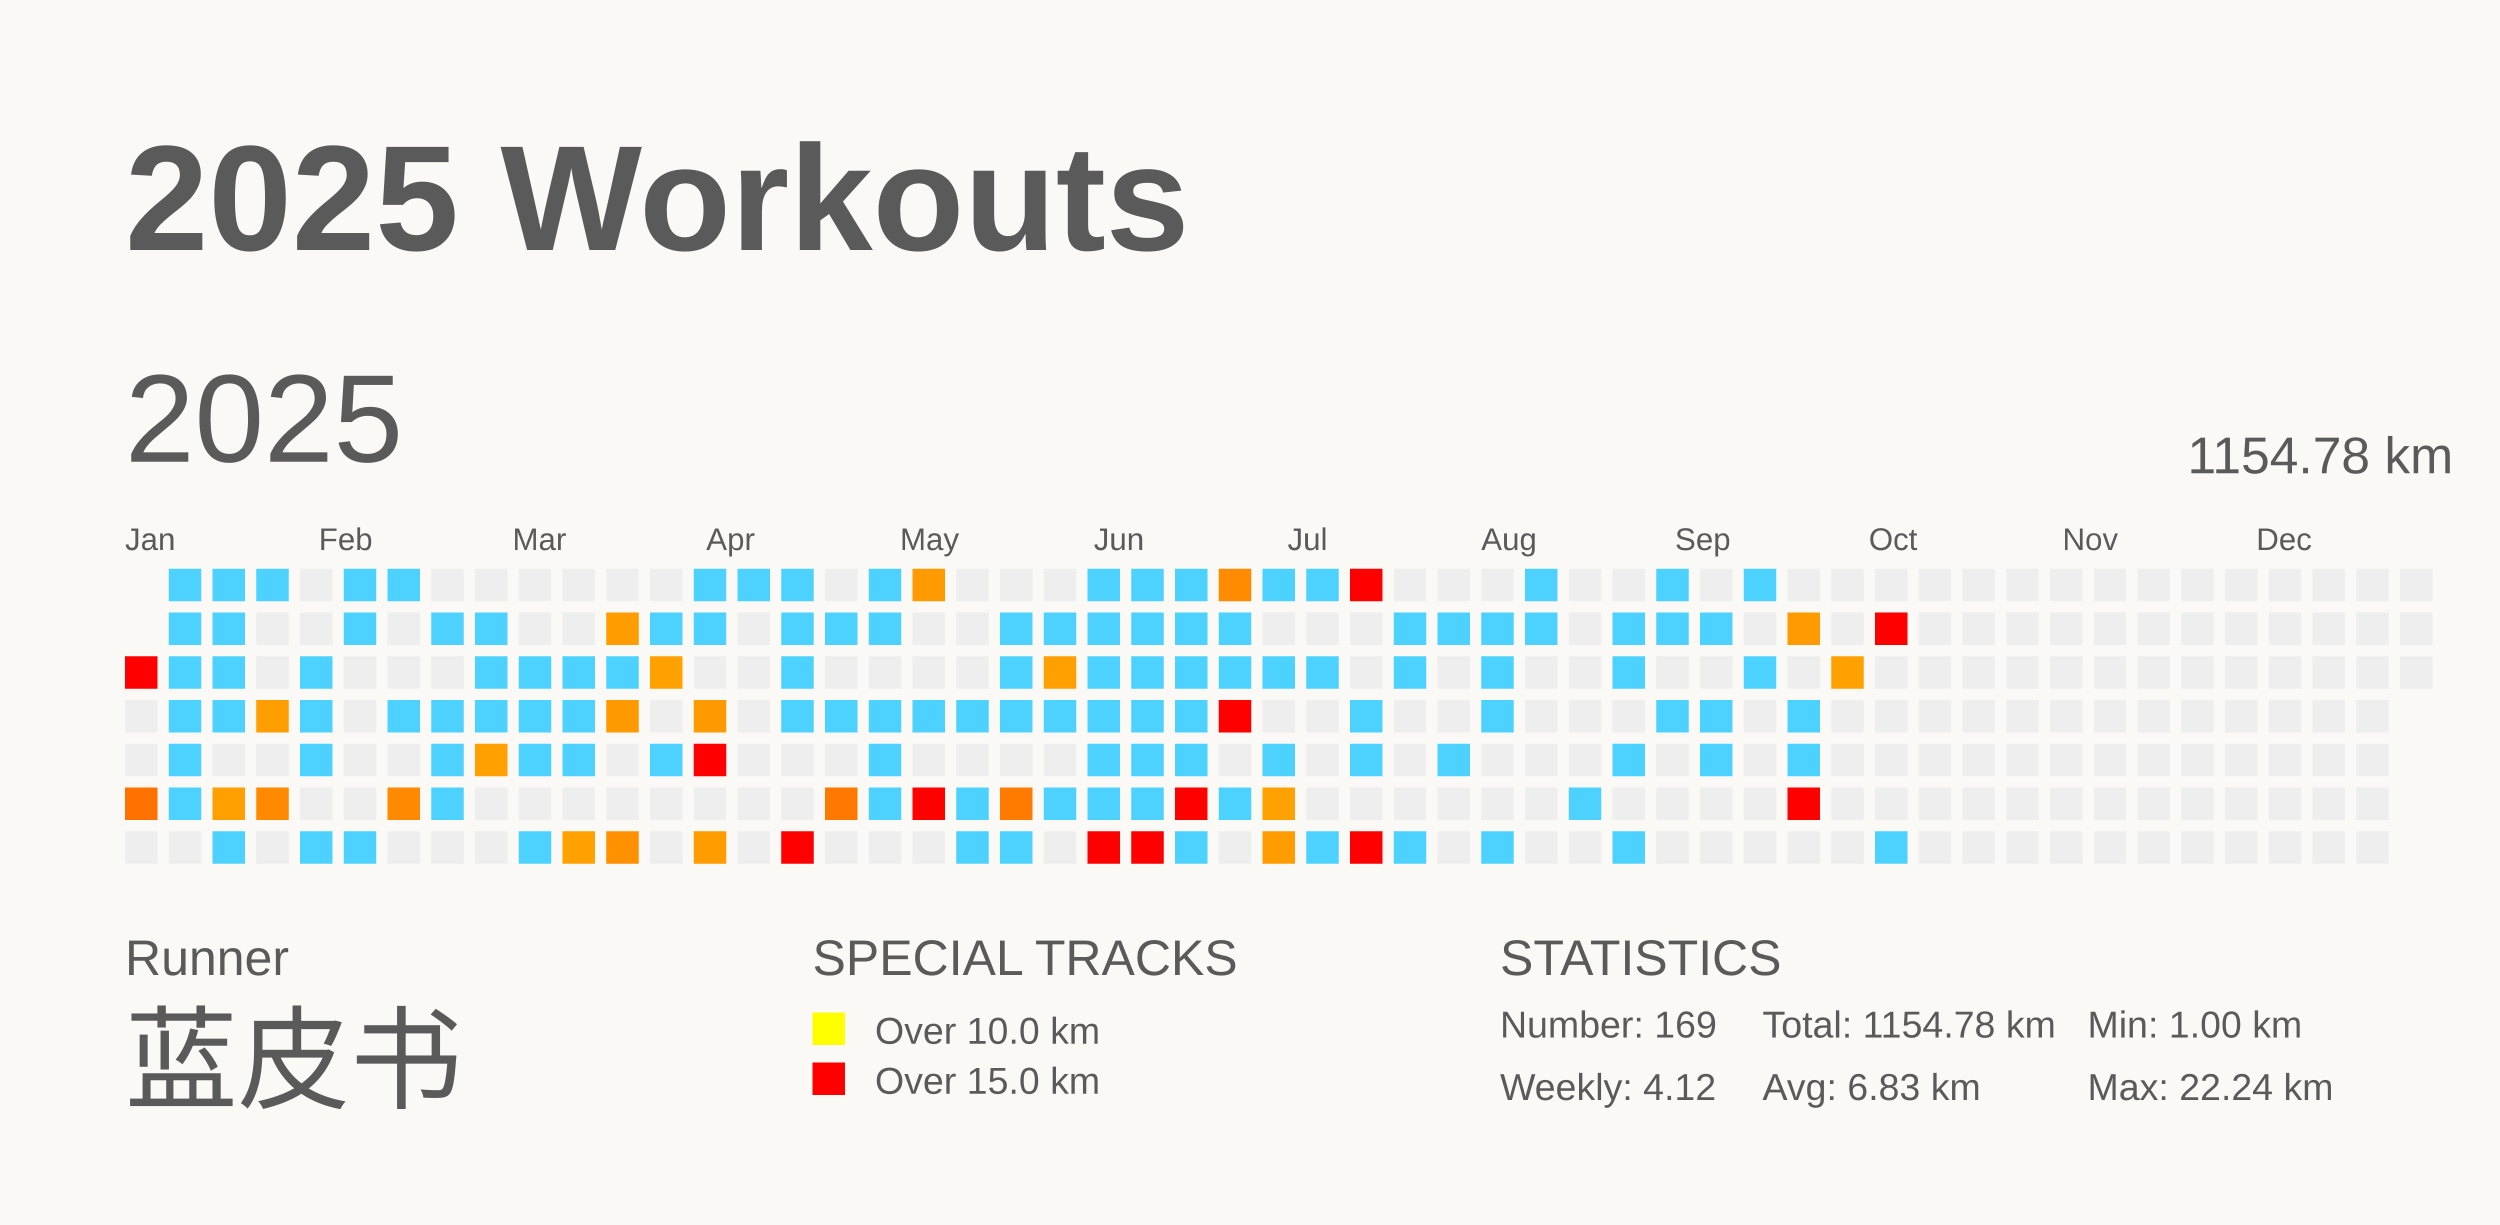
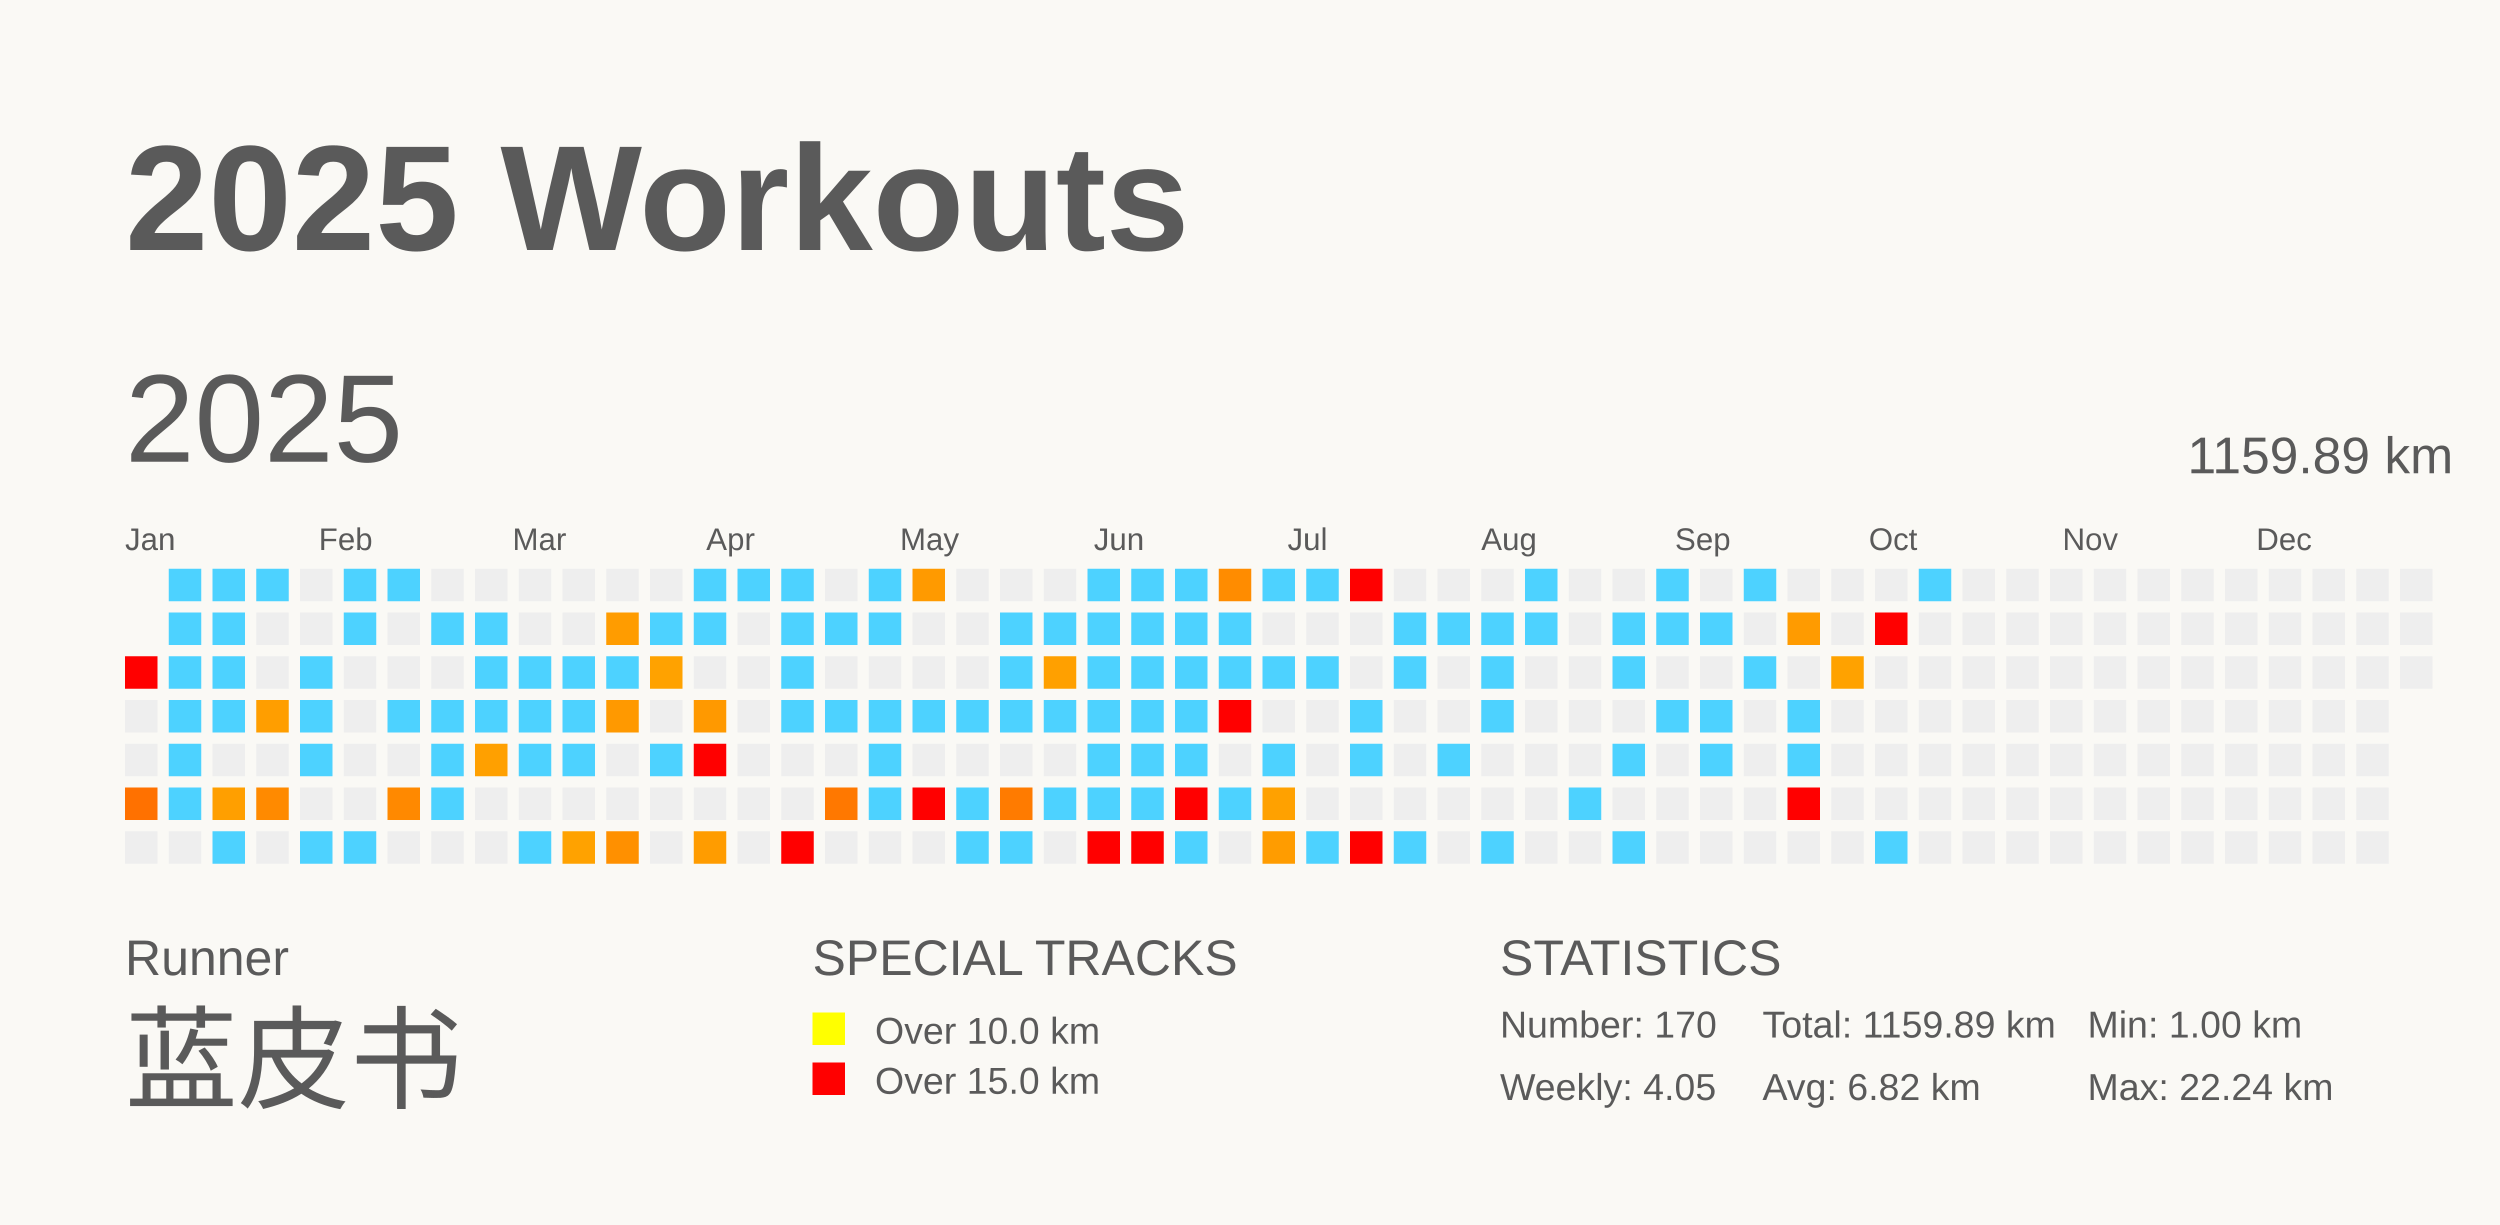
<svg xmlns="http://www.w3.org/2000/svg" baseProfile="full" height="98mm" version="1.1" viewBox="0,0,200,98" width="200mm">
  <defs />
  <rect fill="#FAF9F5" height="98" width="200" x="0" y="0" />
  <text fill="#5A5A5A" style="font-size:12px; font-family:Arial; font-weight:bold;" x="10" y="20">2025 Workouts</text>
  <text fill="#5A5A5A" style="font-size:4px; font-family:Arial" x="10" y="78">Runner</text>
  <text fill="#5A5A5A" style="font-size:9px; font-family:Arial" x="10" y="88">蓝皮书</text>
  <text fill="#5A5A5A" style="font-size:4px; font-family:Arial" x="65" y="78">SPECIAL TRACKS</text>
  <rect fill="yellow" height="2.6" width="2.6" x="65" y="81" />
  <text fill="#5A5A5A" style="font-size:3px; font-family:Arial" x="70" y="83.5">Over 10.0 km</text>
  <rect fill="red" height="2.6" width="2.6" x="65" y="85" />
  <text fill="#5A5A5A" style="font-size:3px; font-family:Arial" x="70" y="87.5">Over 15.0 km</text>
  <text fill="#5A5A5A" style="font-size:4px; font-family:Arial" x="120" y="78">STATISTICS</text>
-   <text fill="#5A5A5A" style="font-size:3px; font-family:Arial" x="120" y="83">Number: 169</text>
-   <text fill="#5A5A5A" style="font-size:3px; font-family:Arial" x="120" y="88">Weekly: 4.12</text>
-   <text fill="#5A5A5A" style="font-size:3px; font-family:Arial" x="141" y="83">Total: 1154.78 km</text>
-   <text fill="#5A5A5A" style="font-size:3px; font-family:Arial" x="141" y="88">Avg: 6.83 km</text>
+   <text fill="#5A5A5A" style="font-size:3px; font-family:Arial" x="120" y="83">Number: 170</text>
+   <text fill="#5A5A5A" style="font-size:3px; font-family:Arial" x="120" y="88">Weekly: 4.05</text>
+   <text fill="#5A5A5A" style="font-size:3px; font-family:Arial" x="141" y="83">Total: 1159.89 km</text>
+   <text fill="#5A5A5A" style="font-size:3px; font-family:Arial" x="141" y="88">Avg: 6.82 km</text>
  <text fill="#5A5A5A" style="font-size:3px; font-family:Arial" x="167" y="83">Min: 1.00 km</text>
  <text fill="#5A5A5A" style="font-size:3px; font-family:Arial" x="167" y="88">Max: 22.24 km</text>
  <text dominant-baseline="hanging" fill="#5A5A5A" style="font-size:10.0px; font-family:Arial;" x="10" y="30">2025</text>
-   <text dominant-baseline="hanging" fill="#5A5A5A" style="font-size:4.125px; font-family:Arial;" x="175" y="35">1154.78 km</text>
+   <text dominant-baseline="hanging" fill="#5A5A5A" style="font-size:4.125px; font-family:Arial;" x="175" y="35">1159.89 km</text>
  <text fill="#5A5A5A" style="font-size:2.5px; font-family:Arial" x="10.0" y="44">Jan</text>
  <text fill="#5A5A5A" style="font-size:2.5px; font-family:Arial" x="25.5" y="44">Feb</text>
  <text fill="#5A5A5A" style="font-size:2.5px; font-family:Arial" x="41.0" y="44">Mar</text>
  <text fill="#5A5A5A" style="font-size:2.5px; font-family:Arial" x="56.5" y="44">Apr</text>
  <text fill="#5A5A5A" style="font-size:2.5px; font-family:Arial" x="72.0" y="44">May</text>
  <text fill="#5A5A5A" style="font-size:2.5px; font-family:Arial" x="87.5" y="44">Jun</text>
  <text fill="#5A5A5A" style="font-size:2.5px; font-family:Arial" x="103.0" y="44">Jul</text>
  <text fill="#5A5A5A" style="font-size:2.5px; font-family:Arial" x="118.5" y="44">Aug</text>
  <text fill="#5A5A5A" style="font-size:2.5px; font-family:Arial" x="134.0" y="44">Sep</text>
  <text fill="#5A5A5A" style="font-size:2.5px; font-family:Arial" x="149.5" y="44">Oct</text>
  <text fill="#5A5A5A" style="font-size:2.5px; font-family:Arial" x="165.0" y="44">Nov</text>
  <text fill="#5A5A5A" style="font-size:2.5px; font-family:Arial" x="180.5" y="44">Dec</text>
  <rect fill="red" height="2.6" width="2.6" x="10.0" y="52.5" />
  <rect fill="#EEEEEE" height="2.6" width="2.6" x="10.0" y="56.0" />
  <rect fill="#EEEEEE" height="2.6" width="2.6" x="10.0" y="59.5" />
  <rect fill="#ff7100" height="2.6" width="2.6" x="10.0" y="63.0" />
  <rect fill="#EEEEEE" height="2.6" width="2.6" x="10.0" y="66.5" />
  <rect fill="#4dd2ff" height="2.6" width="2.6" x="13.5" y="45.5" />
  <rect fill="#4dd2ff" height="2.6" width="2.6" x="13.5" y="49.0" />
  <rect fill="#4dd2ff" height="2.6" width="2.6" x="13.5" y="52.5" />
  <rect fill="#4dd2ff" height="2.6" width="2.6" x="13.5" y="56.0" />
  <rect fill="#4dd2ff" height="2.6" width="2.6" x="13.5" y="59.5" />
  <rect fill="#4dd2ff" height="2.6" width="2.6" x="13.5" y="63.0" />
  <rect fill="#EEEEEE" height="2.6" width="2.6" x="13.5" y="66.5" />
  <rect fill="#4dd2ff" height="2.6" width="2.6" x="17.0" y="45.5" />
  <rect fill="#4dd2ff" height="2.6" width="2.6" x="17.0" y="49.0" />
  <rect fill="#4dd2ff" height="2.6" width="2.6" x="17.0" y="52.5" />
  <rect fill="#4dd2ff" height="2.6" width="2.6" x="17.0" y="56.0" />
  <rect fill="#EEEEEE" height="2.6" width="2.6" x="17.0" y="59.5" />
  <rect fill="#ff9f00" height="2.6" width="2.6" x="17.0" y="63.0" />
  <rect fill="#4dd2ff" height="2.6" width="2.6" x="17.0" y="66.5" />
  <rect fill="#4dd2ff" height="2.6" width="2.6" x="20.5" y="45.5" />
  <rect fill="#EEEEEE" height="2.6" width="2.6" x="20.5" y="49.0" />
  <rect fill="#EEEEEE" height="2.6" width="2.6" x="20.5" y="52.5" />
  <rect fill="#ff9e00" height="2.6" width="2.6" x="20.5" y="56.0" />
  <rect fill="#EEEEEE" height="2.6" width="2.6" x="20.5" y="59.5" />
  <rect fill="#ff8a00" height="2.6" width="2.6" x="20.5" y="63.0" />
  <rect fill="#EEEEEE" height="2.6" width="2.6" x="20.5" y="66.5" />
  <rect fill="#EEEEEE" height="2.6" width="2.6" x="24.0" y="45.5" />
  <rect fill="#EEEEEE" height="2.6" width="2.6" x="24.0" y="49.0" />
  <rect fill="#4dd2ff" height="2.6" width="2.6" x="24.0" y="52.5" />
  <rect fill="#4dd2ff" height="2.6" width="2.6" x="24.0" y="56.0" />
  <rect fill="#4dd2ff" height="2.6" width="2.6" x="24.0" y="59.5" />
  <rect fill="#EEEEEE" height="2.6" width="2.6" x="24.0" y="63.0" />
  <rect fill="#4dd2ff" height="2.6" width="2.6" x="24.0" y="66.5" />
  <rect fill="#4dd2ff" height="2.6" width="2.6" x="27.5" y="45.5" />
  <rect fill="#4dd2ff" height="2.6" width="2.6" x="27.5" y="49.0" />
  <rect fill="#EEEEEE" height="2.6" width="2.6" x="27.5" y="52.5" />
  <rect fill="#EEEEEE" height="2.6" width="2.6" x="27.5" y="56.0" />
  <rect fill="#EEEEEE" height="2.6" width="2.6" x="27.5" y="59.5" />
  <rect fill="#EEEEEE" height="2.6" width="2.6" x="27.5" y="63.0" />
  <rect fill="#4dd2ff" height="2.6" width="2.6" x="27.5" y="66.5" />
  <rect fill="#4dd2ff" height="2.6" width="2.6" x="31.0" y="45.5" />
  <rect fill="#EEEEEE" height="2.6" width="2.6" x="31.0" y="49.0" />
  <rect fill="#EEEEEE" height="2.6" width="2.6" x="31.0" y="52.5" />
  <rect fill="#4dd2ff" height="2.6" width="2.6" x="31.0" y="56.0" />
  <rect fill="#EEEEEE" height="2.6" width="2.6" x="31.0" y="59.5" />
  <rect fill="#ff8900" height="2.6" width="2.6" x="31.0" y="63.0" />
  <rect fill="#EEEEEE" height="2.6" width="2.6" x="31.0" y="66.5" />
  <rect fill="#EEEEEE" height="2.6" width="2.6" x="34.5" y="45.5" />
  <rect fill="#4dd2ff" height="2.6" width="2.6" x="34.5" y="49.0" />
  <rect fill="#EEEEEE" height="2.6" width="2.6" x="34.5" y="52.5" />
  <rect fill="#4dd2ff" height="2.6" width="2.6" x="34.5" y="56.0" />
  <rect fill="#4dd2ff" height="2.6" width="2.6" x="34.5" y="59.5" />
  <rect fill="#4dd2ff" height="2.6" width="2.6" x="34.5" y="63.0" />
  <rect fill="#EEEEEE" height="2.6" width="2.6" x="34.5" y="66.5" />
  <rect fill="#EEEEEE" height="2.6" width="2.6" x="38.0" y="45.5" />
  <rect fill="#4dd2ff" height="2.6" width="2.6" x="38.0" y="49.0" />
  <rect fill="#4dd2ff" height="2.6" width="2.6" x="38.0" y="52.5" />
  <rect fill="#4dd2ff" height="2.6" width="2.6" x="38.0" y="56.0" />
  <rect fill="#ffa000" height="2.6" width="2.6" x="38.0" y="59.5" />
  <rect fill="#EEEEEE" height="2.6" width="2.6" x="38.0" y="63.0" />
  <rect fill="#EEEEEE" height="2.6" width="2.6" x="38.0" y="66.5" />
  <rect fill="#EEEEEE" height="2.6" width="2.6" x="41.5" y="45.5" />
  <rect fill="#EEEEEE" height="2.6" width="2.6" x="41.5" y="49.0" />
  <rect fill="#4dd2ff" height="2.6" width="2.6" x="41.5" y="52.5" />
  <rect fill="#4dd2ff" height="2.6" width="2.6" x="41.5" y="56.0" />
  <rect fill="#4dd2ff" height="2.6" width="2.6" x="41.5" y="59.5" />
  <rect fill="#EEEEEE" height="2.6" width="2.6" x="41.5" y="63.0" />
  <rect fill="#4dd2ff" height="2.6" width="2.6" x="41.5" y="66.5" />
  <rect fill="#EEEEEE" height="2.6" width="2.6" x="45.0" y="45.5" />
  <rect fill="#EEEEEE" height="2.6" width="2.6" x="45.0" y="49.0" />
  <rect fill="#4dd2ff" height="2.6" width="2.6" x="45.0" y="52.5" />
  <rect fill="#4dd2ff" height="2.6" width="2.6" x="45.0" y="56.0" />
  <rect fill="#4dd2ff" height="2.6" width="2.6" x="45.0" y="59.5" />
  <rect fill="#EEEEEE" height="2.6" width="2.6" x="45.0" y="63.0" />
  <rect fill="#ffa200" height="2.6" width="2.6" x="45.0" y="66.5" />
  <rect fill="#EEEEEE" height="2.6" width="2.6" x="48.5" y="45.5" />
  <rect fill="#ff9c00" height="2.6" width="2.6" x="48.5" y="49.0" />
  <rect fill="#4dd2ff" height="2.6" width="2.6" x="48.5" y="52.5" />
  <rect fill="#ff9900" height="2.6" width="2.6" x="48.5" y="56.0" />
  <rect fill="#EEEEEE" height="2.6" width="2.6" x="48.5" y="59.5" />
  <rect fill="#EEEEEE" height="2.6" width="2.6" x="48.5" y="63.0" />
  <rect fill="#ff9000" height="2.6" width="2.6" x="48.5" y="66.5" />
  <rect fill="#EEEEEE" height="2.6" width="2.6" x="52.0" y="45.5" />
  <rect fill="#4dd2ff" height="2.6" width="2.6" x="52.0" y="49.0" />
  <rect fill="#ffa200" height="2.6" width="2.6" x="52.0" y="52.5" />
  <rect fill="#EEEEEE" height="2.6" width="2.6" x="52.0" y="56.0" />
  <rect fill="#4dd2ff" height="2.6" width="2.6" x="52.0" y="59.5" />
  <rect fill="#EEEEEE" height="2.6" width="2.6" x="52.0" y="63.0" />
  <rect fill="#EEEEEE" height="2.6" width="2.6" x="52.0" y="66.5" />
  <rect fill="#4dd2ff" height="2.6" width="2.6" x="55.5" y="45.5" />
  <rect fill="#4dd2ff" height="2.6" width="2.6" x="55.5" y="49.0" />
  <rect fill="#EEEEEE" height="2.6" width="2.6" x="55.5" y="52.5" />
  <rect fill="#ff9900" height="2.6" width="2.6" x="55.5" y="56.0" />
  <rect fill="red" height="2.6" width="2.6" x="55.5" y="59.5" />
  <rect fill="#EEEEEE" height="2.6" width="2.6" x="55.5" y="63.0" />
  <rect fill="#ff9c00" height="2.6" width="2.6" x="55.5" y="66.5" />
  <rect fill="#4dd2ff" height="2.6" width="2.6" x="59.0" y="45.5" />
  <rect fill="#EEEEEE" height="2.6" width="2.6" x="59.0" y="49.0" />
  <rect fill="#EEEEEE" height="2.6" width="2.6" x="59.0" y="52.5" />
  <rect fill="#EEEEEE" height="2.6" width="2.6" x="59.0" y="56.0" />
  <rect fill="#EEEEEE" height="2.6" width="2.6" x="59.0" y="59.5" />
  <rect fill="#EEEEEE" height="2.6" width="2.6" x="59.0" y="63.0" />
  <rect fill="#EEEEEE" height="2.6" width="2.6" x="59.0" y="66.5" />
  <rect fill="#4dd2ff" height="2.6" width="2.6" x="62.5" y="45.5" />
  <rect fill="#4dd2ff" height="2.6" width="2.6" x="62.5" y="49.0" />
  <rect fill="#4dd2ff" height="2.6" width="2.6" x="62.5" y="52.5" />
  <rect fill="#4dd2ff" height="2.6" width="2.6" x="62.5" y="56.0" />
  <rect fill="#EEEEEE" height="2.6" width="2.6" x="62.5" y="59.5" />
  <rect fill="#EEEEEE" height="2.6" width="2.6" x="62.5" y="63.0" />
  <rect fill="red" height="2.6" width="2.6" x="62.5" y="66.5" />
  <rect fill="#EEEEEE" height="2.6" width="2.6" x="66.0" y="45.5" />
  <rect fill="#4dd2ff" height="2.6" width="2.6" x="66.0" y="49.0" />
  <rect fill="#EEEEEE" height="2.6" width="2.6" x="66.0" y="52.5" />
  <rect fill="#4dd2ff" height="2.6" width="2.6" x="66.0" y="56.0" />
  <rect fill="#EEEEEE" height="2.6" width="2.6" x="66.0" y="59.5" />
  <rect fill="#ff7800" height="2.6" width="2.6" x="66.0" y="63.0" />
  <rect fill="#EEEEEE" height="2.6" width="2.6" x="66.0" y="66.5" />
  <rect fill="#4dd2ff" height="2.6" width="2.6" x="69.5" y="45.5" />
  <rect fill="#4dd2ff" height="2.6" width="2.6" x="69.5" y="49.0" />
  <rect fill="#EEEEEE" height="2.6" width="2.6" x="69.5" y="52.5" />
  <rect fill="#4dd2ff" height="2.6" width="2.6" x="69.5" y="56.0" />
  <rect fill="#4dd2ff" height="2.6" width="2.6" x="69.5" y="59.5" />
  <rect fill="#4dd2ff" height="2.6" width="2.6" x="69.5" y="63.0" />
  <rect fill="#EEEEEE" height="2.6" width="2.6" x="69.5" y="66.5" />
  <rect fill="#ff9a00" height="2.6" width="2.6" x="73.0" y="45.5" />
  <rect fill="#EEEEEE" height="2.6" width="2.6" x="73.0" y="49.0" />
  <rect fill="#EEEEEE" height="2.6" width="2.6" x="73.0" y="52.5" />
  <rect fill="#4dd2ff" height="2.6" width="2.6" x="73.0" y="56.0" />
  <rect fill="#EEEEEE" height="2.6" width="2.6" x="73.0" y="59.5" />
  <rect fill="red" height="2.6" width="2.6" x="73.0" y="63.0" />
  <rect fill="#EEEEEE" height="2.6" width="2.6" x="73.0" y="66.5" />
  <rect fill="#EEEEEE" height="2.6" width="2.6" x="76.5" y="45.5" />
  <rect fill="#EEEEEE" height="2.6" width="2.6" x="76.5" y="49.0" />
  <rect fill="#EEEEEE" height="2.6" width="2.6" x="76.5" y="52.5" />
  <rect fill="#4dd2ff" height="2.6" width="2.6" x="76.5" y="56.0" />
  <rect fill="#EEEEEE" height="2.6" width="2.6" x="76.5" y="59.5" />
  <rect fill="#4dd2ff" height="2.6" width="2.6" x="76.5" y="63.0" />
  <rect fill="#4dd2ff" height="2.6" width="2.6" x="76.5" y="66.5" />
  <rect fill="#EEEEEE" height="2.6" width="2.6" x="80.0" y="45.5" />
  <rect fill="#4dd2ff" height="2.6" width="2.6" x="80.0" y="49.0" />
  <rect fill="#4dd2ff" height="2.6" width="2.6" x="80.0" y="52.5" />
  <rect fill="#4dd2ff" height="2.6" width="2.6" x="80.0" y="56.0" />
  <rect fill="#EEEEEE" height="2.6" width="2.6" x="80.0" y="59.5" />
  <rect fill="#ff7b00" height="2.6" width="2.6" x="80.0" y="63.0" />
  <rect fill="#4dd2ff" height="2.6" width="2.6" x="80.0" y="66.5" />
  <rect fill="#EEEEEE" height="2.6" width="2.6" x="83.5" y="45.5" />
  <rect fill="#4dd2ff" height="2.6" width="2.6" x="83.5" y="49.0" />
  <rect fill="#ffa000" height="2.6" width="2.6" x="83.5" y="52.5" />
  <rect fill="#4dd2ff" height="2.6" width="2.6" x="83.5" y="56.0" />
  <rect fill="#EEEEEE" height="2.6" width="2.6" x="83.5" y="59.5" />
  <rect fill="#4dd2ff" height="2.6" width="2.6" x="83.5" y="63.0" />
  <rect fill="#EEEEEE" height="2.6" width="2.6" x="83.5" y="66.5" />
  <rect fill="#4dd2ff" height="2.6" width="2.6" x="87.0" y="45.5" />
  <rect fill="#4dd2ff" height="2.6" width="2.6" x="87.0" y="49.0" />
  <rect fill="#4dd2ff" height="2.6" width="2.6" x="87.0" y="52.5" />
  <rect fill="#4dd2ff" height="2.6" width="2.6" x="87.0" y="56.0" />
  <rect fill="#4dd2ff" height="2.6" width="2.6" x="87.0" y="59.5" />
  <rect fill="#4dd2ff" height="2.6" width="2.6" x="87.0" y="63.0" />
  <rect fill="red" height="2.6" width="2.6" x="87.0" y="66.5" />
  <rect fill="#4dd2ff" height="2.6" width="2.6" x="90.5" y="45.5" />
  <rect fill="#4dd2ff" height="2.6" width="2.6" x="90.5" y="49.0" />
  <rect fill="#4dd2ff" height="2.6" width="2.6" x="90.5" y="52.5" />
  <rect fill="#4dd2ff" height="2.6" width="2.6" x="90.5" y="56.0" />
  <rect fill="#4dd2ff" height="2.6" width="2.6" x="90.5" y="59.5" />
  <rect fill="#4dd2ff" height="2.6" width="2.6" x="90.5" y="63.0" />
  <rect fill="red" height="2.6" width="2.6" x="90.5" y="66.5" />
  <rect fill="#4dd2ff" height="2.6" width="2.6" x="94.0" y="45.5" />
  <rect fill="#4dd2ff" height="2.6" width="2.6" x="94.0" y="49.0" />
  <rect fill="#4dd2ff" height="2.6" width="2.6" x="94.0" y="52.5" />
  <rect fill="#4dd2ff" height="2.6" width="2.6" x="94.0" y="56.0" />
  <rect fill="#4dd2ff" height="2.6" width="2.6" x="94.0" y="59.5" />
  <rect fill="red" height="2.6" width="2.6" x="94.0" y="63.0" />
  <rect fill="#4dd2ff" height="2.6" width="2.6" x="94.0" y="66.5" />
  <rect fill="#ff8c00" height="2.6" width="2.6" x="97.5" y="45.5" />
  <rect fill="#4dd2ff" height="2.6" width="2.6" x="97.5" y="49.0" />
  <rect fill="#4dd2ff" height="2.6" width="2.6" x="97.5" y="52.5" />
  <rect fill="red" height="2.6" width="2.6" x="97.5" y="56.0" />
  <rect fill="#EEEEEE" height="2.6" width="2.6" x="97.5" y="59.5" />
  <rect fill="#4dd2ff" height="2.6" width="2.6" x="97.5" y="63.0" />
  <rect fill="#EEEEEE" height="2.6" width="2.6" x="97.5" y="66.5" />
  <rect fill="#4dd2ff" height="2.6" width="2.6" x="101.0" y="45.5" />
  <rect fill="#EEEEEE" height="2.6" width="2.6" x="101.0" y="49.0" />
  <rect fill="#4dd2ff" height="2.6" width="2.6" x="101.0" y="52.5" />
  <rect fill="#EEEEEE" height="2.6" width="2.6" x="101.0" y="56.0" />
  <rect fill="#4dd2ff" height="2.6" width="2.6" x="101.0" y="59.5" />
  <rect fill="#ffa100" height="2.6" width="2.6" x="101.0" y="63.0" />
  <rect fill="#ff9c00" height="2.6" width="2.6" x="101.0" y="66.5" />
  <rect fill="#4dd2ff" height="2.6" width="2.6" x="104.5" y="45.5" />
  <rect fill="#EEEEEE" height="2.6" width="2.6" x="104.5" y="49.0" />
  <rect fill="#4dd2ff" height="2.6" width="2.6" x="104.5" y="52.5" />
  <rect fill="#EEEEEE" height="2.6" width="2.6" x="104.5" y="56.0" />
  <rect fill="#EEEEEE" height="2.6" width="2.6" x="104.5" y="59.5" />
  <rect fill="#EEEEEE" height="2.6" width="2.6" x="104.5" y="63.0" />
  <rect fill="#4dd2ff" height="2.6" width="2.6" x="104.5" y="66.5" />
  <rect fill="red" height="2.6" width="2.6" x="108.0" y="45.5" />
  <rect fill="#EEEEEE" height="2.6" width="2.6" x="108.0" y="49.0" />
  <rect fill="#EEEEEE" height="2.6" width="2.6" x="108.0" y="52.5" />
  <rect fill="#4dd2ff" height="2.6" width="2.6" x="108.0" y="56.0" />
  <rect fill="#4dd2ff" height="2.6" width="2.6" x="108.0" y="59.5" />
  <rect fill="#EEEEEE" height="2.6" width="2.6" x="108.0" y="63.0" />
  <rect fill="red" height="2.6" width="2.6" x="108.0" y="66.5" />
  <rect fill="#EEEEEE" height="2.6" width="2.6" x="111.5" y="45.5" />
  <rect fill="#4dd2ff" height="2.6" width="2.6" x="111.5" y="49.0" />
  <rect fill="#4dd2ff" height="2.6" width="2.6" x="111.5" y="52.5" />
  <rect fill="#EEEEEE" height="2.6" width="2.6" x="111.5" y="56.0" />
  <rect fill="#EEEEEE" height="2.6" width="2.6" x="111.5" y="59.5" />
  <rect fill="#EEEEEE" height="2.6" width="2.6" x="111.5" y="63.0" />
  <rect fill="#4dd2ff" height="2.6" width="2.6" x="111.5" y="66.5" />
  <rect fill="#EEEEEE" height="2.6" width="2.6" x="115.0" y="45.5" />
  <rect fill="#4dd2ff" height="2.6" width="2.6" x="115.0" y="49.0" />
  <rect fill="#EEEEEE" height="2.6" width="2.6" x="115.0" y="52.5" />
  <rect fill="#EEEEEE" height="2.6" width="2.6" x="115.0" y="56.0" />
  <rect fill="#4dd2ff" height="2.6" width="2.6" x="115.0" y="59.5" />
  <rect fill="#EEEEEE" height="2.6" width="2.6" x="115.0" y="63.0" />
  <rect fill="#EEEEEE" height="2.6" width="2.6" x="115.0" y="66.5" />
  <rect fill="#EEEEEE" height="2.6" width="2.6" x="118.5" y="45.5" />
  <rect fill="#4dd2ff" height="2.6" width="2.6" x="118.5" y="49.0" />
  <rect fill="#4dd2ff" height="2.6" width="2.6" x="118.5" y="52.5" />
  <rect fill="#4dd2ff" height="2.6" width="2.6" x="118.5" y="56.0" />
  <rect fill="#EEEEEE" height="2.6" width="2.6" x="118.5" y="59.5" />
  <rect fill="#EEEEEE" height="2.6" width="2.6" x="118.5" y="63.0" />
  <rect fill="#4dd2ff" height="2.6" width="2.6" x="118.5" y="66.5" />
  <rect fill="#4dd2ff" height="2.6" width="2.6" x="122.0" y="45.5" />
  <rect fill="#4dd2ff" height="2.6" width="2.6" x="122.0" y="49.0" />
  <rect fill="#EEEEEE" height="2.6" width="2.6" x="122.0" y="52.5" />
  <rect fill="#EEEEEE" height="2.6" width="2.6" x="122.0" y="56.0" />
  <rect fill="#EEEEEE" height="2.6" width="2.6" x="122.0" y="59.5" />
  <rect fill="#EEEEEE" height="2.6" width="2.6" x="122.0" y="63.0" />
  <rect fill="#EEEEEE" height="2.6" width="2.6" x="122.0" y="66.5" />
  <rect fill="#EEEEEE" height="2.6" width="2.6" x="125.5" y="45.5" />
  <rect fill="#EEEEEE" height="2.6" width="2.6" x="125.5" y="49.0" />
  <rect fill="#EEEEEE" height="2.6" width="2.6" x="125.5" y="52.5" />
  <rect fill="#EEEEEE" height="2.6" width="2.6" x="125.5" y="56.0" />
  <rect fill="#EEEEEE" height="2.6" width="2.6" x="125.5" y="59.5" />
  <rect fill="#4dd2ff" height="2.6" width="2.6" x="125.5" y="63.0" />
  <rect fill="#EEEEEE" height="2.6" width="2.6" x="125.5" y="66.5" />
  <rect fill="#EEEEEE" height="2.6" width="2.6" x="129.0" y="45.5" />
  <rect fill="#4dd2ff" height="2.6" width="2.6" x="129.0" y="49.0" />
  <rect fill="#4dd2ff" height="2.6" width="2.6" x="129.0" y="52.5" />
  <rect fill="#EEEEEE" height="2.6" width="2.6" x="129.0" y="56.0" />
  <rect fill="#4dd2ff" height="2.6" width="2.6" x="129.0" y="59.5" />
  <rect fill="#EEEEEE" height="2.6" width="2.6" x="129.0" y="63.0" />
  <rect fill="#4dd2ff" height="2.6" width="2.6" x="129.0" y="66.5" />
  <rect fill="#4dd2ff" height="2.6" width="2.6" x="132.5" y="45.5" />
  <rect fill="#4dd2ff" height="2.6" width="2.6" x="132.5" y="49.0" />
  <rect fill="#EEEEEE" height="2.6" width="2.6" x="132.5" y="52.5" />
  <rect fill="#4dd2ff" height="2.6" width="2.6" x="132.5" y="56.0" />
  <rect fill="#EEEEEE" height="2.6" width="2.6" x="132.5" y="59.5" />
  <rect fill="#EEEEEE" height="2.6" width="2.6" x="132.5" y="63.0" />
  <rect fill="#EEEEEE" height="2.6" width="2.6" x="132.5" y="66.5" />
  <rect fill="#EEEEEE" height="2.6" width="2.6" x="136.0" y="45.5" />
  <rect fill="#4dd2ff" height="2.6" width="2.6" x="136.0" y="49.0" />
  <rect fill="#EEEEEE" height="2.6" width="2.6" x="136.0" y="52.5" />
  <rect fill="#4dd2ff" height="2.6" width="2.6" x="136.0" y="56.0" />
  <rect fill="#4dd2ff" height="2.6" width="2.6" x="136.0" y="59.5" />
  <rect fill="#EEEEEE" height="2.6" width="2.6" x="136.0" y="63.0" />
  <rect fill="#EEEEEE" height="2.6" width="2.6" x="136.0" y="66.5" />
  <rect fill="#4dd2ff" height="2.6" width="2.6" x="139.5" y="45.5" />
  <rect fill="#EEEEEE" height="2.6" width="2.6" x="139.5" y="49.0" />
  <rect fill="#4dd2ff" height="2.6" width="2.6" x="139.5" y="52.5" />
  <rect fill="#EEEEEE" height="2.6" width="2.6" x="139.5" y="56.0" />
  <rect fill="#EEEEEE" height="2.6" width="2.6" x="139.5" y="59.5" />
  <rect fill="#EEEEEE" height="2.6" width="2.6" x="139.5" y="63.0" />
  <rect fill="#EEEEEE" height="2.6" width="2.6" x="139.5" y="66.5" />
  <rect fill="#EEEEEE" height="2.6" width="2.6" x="143.0" y="45.5" />
  <rect fill="#ff9b00" height="2.6" width="2.6" x="143.0" y="49.0" />
  <rect fill="#EEEEEE" height="2.6" width="2.6" x="143.0" y="52.5" />
  <rect fill="#4dd2ff" height="2.6" width="2.6" x="143.0" y="56.0" />
  <rect fill="#4dd2ff" height="2.6" width="2.6" x="143.0" y="59.5" />
  <rect fill="red" height="2.6" width="2.6" x="143.0" y="63.0" />
  <rect fill="#EEEEEE" height="2.6" width="2.6" x="143.0" y="66.5" />
  <rect fill="#EEEEEE" height="2.6" width="2.6" x="146.5" y="45.5" />
  <rect fill="#EEEEEE" height="2.6" width="2.6" x="146.5" y="49.0" />
  <rect fill="#ffa200" height="2.6" width="2.6" x="146.5" y="52.5" />
  <rect fill="#EEEEEE" height="2.6" width="2.6" x="146.5" y="56.0" />
  <rect fill="#EEEEEE" height="2.6" width="2.6" x="146.5" y="59.5" />
  <rect fill="#EEEEEE" height="2.6" width="2.6" x="146.5" y="63.0" />
  <rect fill="#EEEEEE" height="2.6" width="2.6" x="146.5" y="66.5" />
  <rect fill="#EEEEEE" height="2.6" width="2.6" x="150.0" y="45.5" />
  <rect fill="red" height="2.6" width="2.6" x="150.0" y="49.0" />
  <rect fill="#EEEEEE" height="2.6" width="2.6" x="150.0" y="52.5" />
  <rect fill="#EEEEEE" height="2.6" width="2.6" x="150.0" y="56.0" />
  <rect fill="#EEEEEE" height="2.6" width="2.6" x="150.0" y="59.5" />
  <rect fill="#EEEEEE" height="2.6" width="2.6" x="150.0" y="63.0" />
  <rect fill="#4dd2ff" height="2.6" width="2.6" x="150.0" y="66.5" />
-   <rect fill="#EEEEEE" height="2.6" width="2.6" x="153.5" y="45.5" />
+   <rect fill="#4dd2ff" height="2.6" width="2.6" x="153.5" y="45.5" />
  <rect fill="#EEEEEE" height="2.6" width="2.6" x="153.5" y="49.0" />
  <rect fill="#EEEEEE" height="2.6" width="2.6" x="153.5" y="52.5" />
  <rect fill="#EEEEEE" height="2.6" width="2.6" x="153.5" y="56.0" />
  <rect fill="#EEEEEE" height="2.6" width="2.6" x="153.5" y="59.5" />
  <rect fill="#EEEEEE" height="2.6" width="2.6" x="153.5" y="63.0" />
  <rect fill="#EEEEEE" height="2.6" width="2.6" x="153.5" y="66.5" />
  <rect fill="#EEEEEE" height="2.6" width="2.6" x="157.0" y="45.5" />
  <rect fill="#EEEEEE" height="2.6" width="2.6" x="157.0" y="49.0" />
  <rect fill="#EEEEEE" height="2.6" width="2.6" x="157.0" y="52.5" />
  <rect fill="#EEEEEE" height="2.6" width="2.6" x="157.0" y="56.0" />
  <rect fill="#EEEEEE" height="2.6" width="2.6" x="157.0" y="59.5" />
  <rect fill="#EEEEEE" height="2.6" width="2.6" x="157.0" y="63.0" />
  <rect fill="#EEEEEE" height="2.6" width="2.6" x="157.0" y="66.5" />
  <rect fill="#EEEEEE" height="2.6" width="2.6" x="160.5" y="45.5" />
  <rect fill="#EEEEEE" height="2.6" width="2.6" x="160.5" y="49.0" />
  <rect fill="#EEEEEE" height="2.6" width="2.6" x="160.5" y="52.5" />
  <rect fill="#EEEEEE" height="2.6" width="2.6" x="160.5" y="56.0" />
  <rect fill="#EEEEEE" height="2.6" width="2.6" x="160.5" y="59.5" />
  <rect fill="#EEEEEE" height="2.6" width="2.6" x="160.5" y="63.0" />
  <rect fill="#EEEEEE" height="2.6" width="2.6" x="160.5" y="66.5" />
  <rect fill="#EEEEEE" height="2.6" width="2.6" x="164.0" y="45.5" />
  <rect fill="#EEEEEE" height="2.6" width="2.6" x="164.0" y="49.0" />
  <rect fill="#EEEEEE" height="2.6" width="2.6" x="164.0" y="52.5" />
  <rect fill="#EEEEEE" height="2.6" width="2.6" x="164.0" y="56.0" />
  <rect fill="#EEEEEE" height="2.6" width="2.6" x="164.0" y="59.5" />
  <rect fill="#EEEEEE" height="2.6" width="2.6" x="164.0" y="63.0" />
  <rect fill="#EEEEEE" height="2.6" width="2.6" x="164.0" y="66.5" />
  <rect fill="#EEEEEE" height="2.6" width="2.6" x="167.5" y="45.5" />
  <rect fill="#EEEEEE" height="2.6" width="2.6" x="167.5" y="49.0" />
  <rect fill="#EEEEEE" height="2.6" width="2.6" x="167.5" y="52.5" />
  <rect fill="#EEEEEE" height="2.6" width="2.6" x="167.5" y="56.0" />
  <rect fill="#EEEEEE" height="2.6" width="2.6" x="167.5" y="59.5" />
  <rect fill="#EEEEEE" height="2.6" width="2.6" x="167.5" y="63.0" />
  <rect fill="#EEEEEE" height="2.6" width="2.6" x="167.5" y="66.5" />
  <rect fill="#EEEEEE" height="2.6" width="2.6" x="171.0" y="45.5" />
  <rect fill="#EEEEEE" height="2.6" width="2.6" x="171.0" y="49.0" />
  <rect fill="#EEEEEE" height="2.6" width="2.6" x="171.0" y="52.5" />
  <rect fill="#EEEEEE" height="2.6" width="2.6" x="171.0" y="56.0" />
  <rect fill="#EEEEEE" height="2.6" width="2.6" x="171.0" y="59.5" />
  <rect fill="#EEEEEE" height="2.6" width="2.6" x="171.0" y="63.0" />
  <rect fill="#EEEEEE" height="2.6" width="2.6" x="171.0" y="66.5" />
  <rect fill="#EEEEEE" height="2.6" width="2.6" x="174.5" y="45.5" />
  <rect fill="#EEEEEE" height="2.6" width="2.6" x="174.5" y="49.0" />
  <rect fill="#EEEEEE" height="2.6" width="2.6" x="174.5" y="52.5" />
  <rect fill="#EEEEEE" height="2.6" width="2.6" x="174.5" y="56.0" />
  <rect fill="#EEEEEE" height="2.6" width="2.6" x="174.5" y="59.5" />
  <rect fill="#EEEEEE" height="2.6" width="2.6" x="174.5" y="63.0" />
  <rect fill="#EEEEEE" height="2.6" width="2.6" x="174.5" y="66.5" />
  <rect fill="#EEEEEE" height="2.6" width="2.6" x="178.0" y="45.5" />
  <rect fill="#EEEEEE" height="2.6" width="2.6" x="178.0" y="49.0" />
  <rect fill="#EEEEEE" height="2.6" width="2.6" x="178.0" y="52.5" />
  <rect fill="#EEEEEE" height="2.6" width="2.6" x="178.0" y="56.0" />
  <rect fill="#EEEEEE" height="2.6" width="2.6" x="178.0" y="59.5" />
  <rect fill="#EEEEEE" height="2.6" width="2.6" x="178.0" y="63.0" />
  <rect fill="#EEEEEE" height="2.6" width="2.6" x="178.0" y="66.5" />
  <rect fill="#EEEEEE" height="2.6" width="2.6" x="181.5" y="45.5" />
  <rect fill="#EEEEEE" height="2.6" width="2.6" x="181.5" y="49.0" />
  <rect fill="#EEEEEE" height="2.6" width="2.6" x="181.5" y="52.5" />
  <rect fill="#EEEEEE" height="2.6" width="2.6" x="181.5" y="56.0" />
  <rect fill="#EEEEEE" height="2.6" width="2.6" x="181.5" y="59.5" />
  <rect fill="#EEEEEE" height="2.6" width="2.6" x="181.5" y="63.0" />
  <rect fill="#EEEEEE" height="2.6" width="2.6" x="181.5" y="66.5" />
  <rect fill="#EEEEEE" height="2.6" width="2.6" x="185.0" y="45.5" />
  <rect fill="#EEEEEE" height="2.6" width="2.6" x="185.0" y="49.0" />
  <rect fill="#EEEEEE" height="2.6" width="2.6" x="185.0" y="52.5" />
  <rect fill="#EEEEEE" height="2.6" width="2.6" x="185.0" y="56.0" />
  <rect fill="#EEEEEE" height="2.6" width="2.6" x="185.0" y="59.5" />
  <rect fill="#EEEEEE" height="2.6" width="2.6" x="185.0" y="63.0" />
  <rect fill="#EEEEEE" height="2.6" width="2.6" x="185.0" y="66.5" />
  <rect fill="#EEEEEE" height="2.6" width="2.6" x="188.5" y="45.5" />
  <rect fill="#EEEEEE" height="2.6" width="2.6" x="188.5" y="49.0" />
  <rect fill="#EEEEEE" height="2.6" width="2.6" x="188.5" y="52.5" />
  <rect fill="#EEEEEE" height="2.6" width="2.6" x="188.5" y="56.0" />
  <rect fill="#EEEEEE" height="2.6" width="2.6" x="188.5" y="59.5" />
  <rect fill="#EEEEEE" height="2.6" width="2.6" x="188.5" y="63.0" />
  <rect fill="#EEEEEE" height="2.6" width="2.6" x="188.5" y="66.5" />
  <rect fill="#EEEEEE" height="2.6" width="2.6" x="192.0" y="45.5" />
  <rect fill="#EEEEEE" height="2.6" width="2.6" x="192.0" y="49.0" />
  <rect fill="#EEEEEE" height="2.6" width="2.6" x="192.0" y="52.5" />
</svg>
